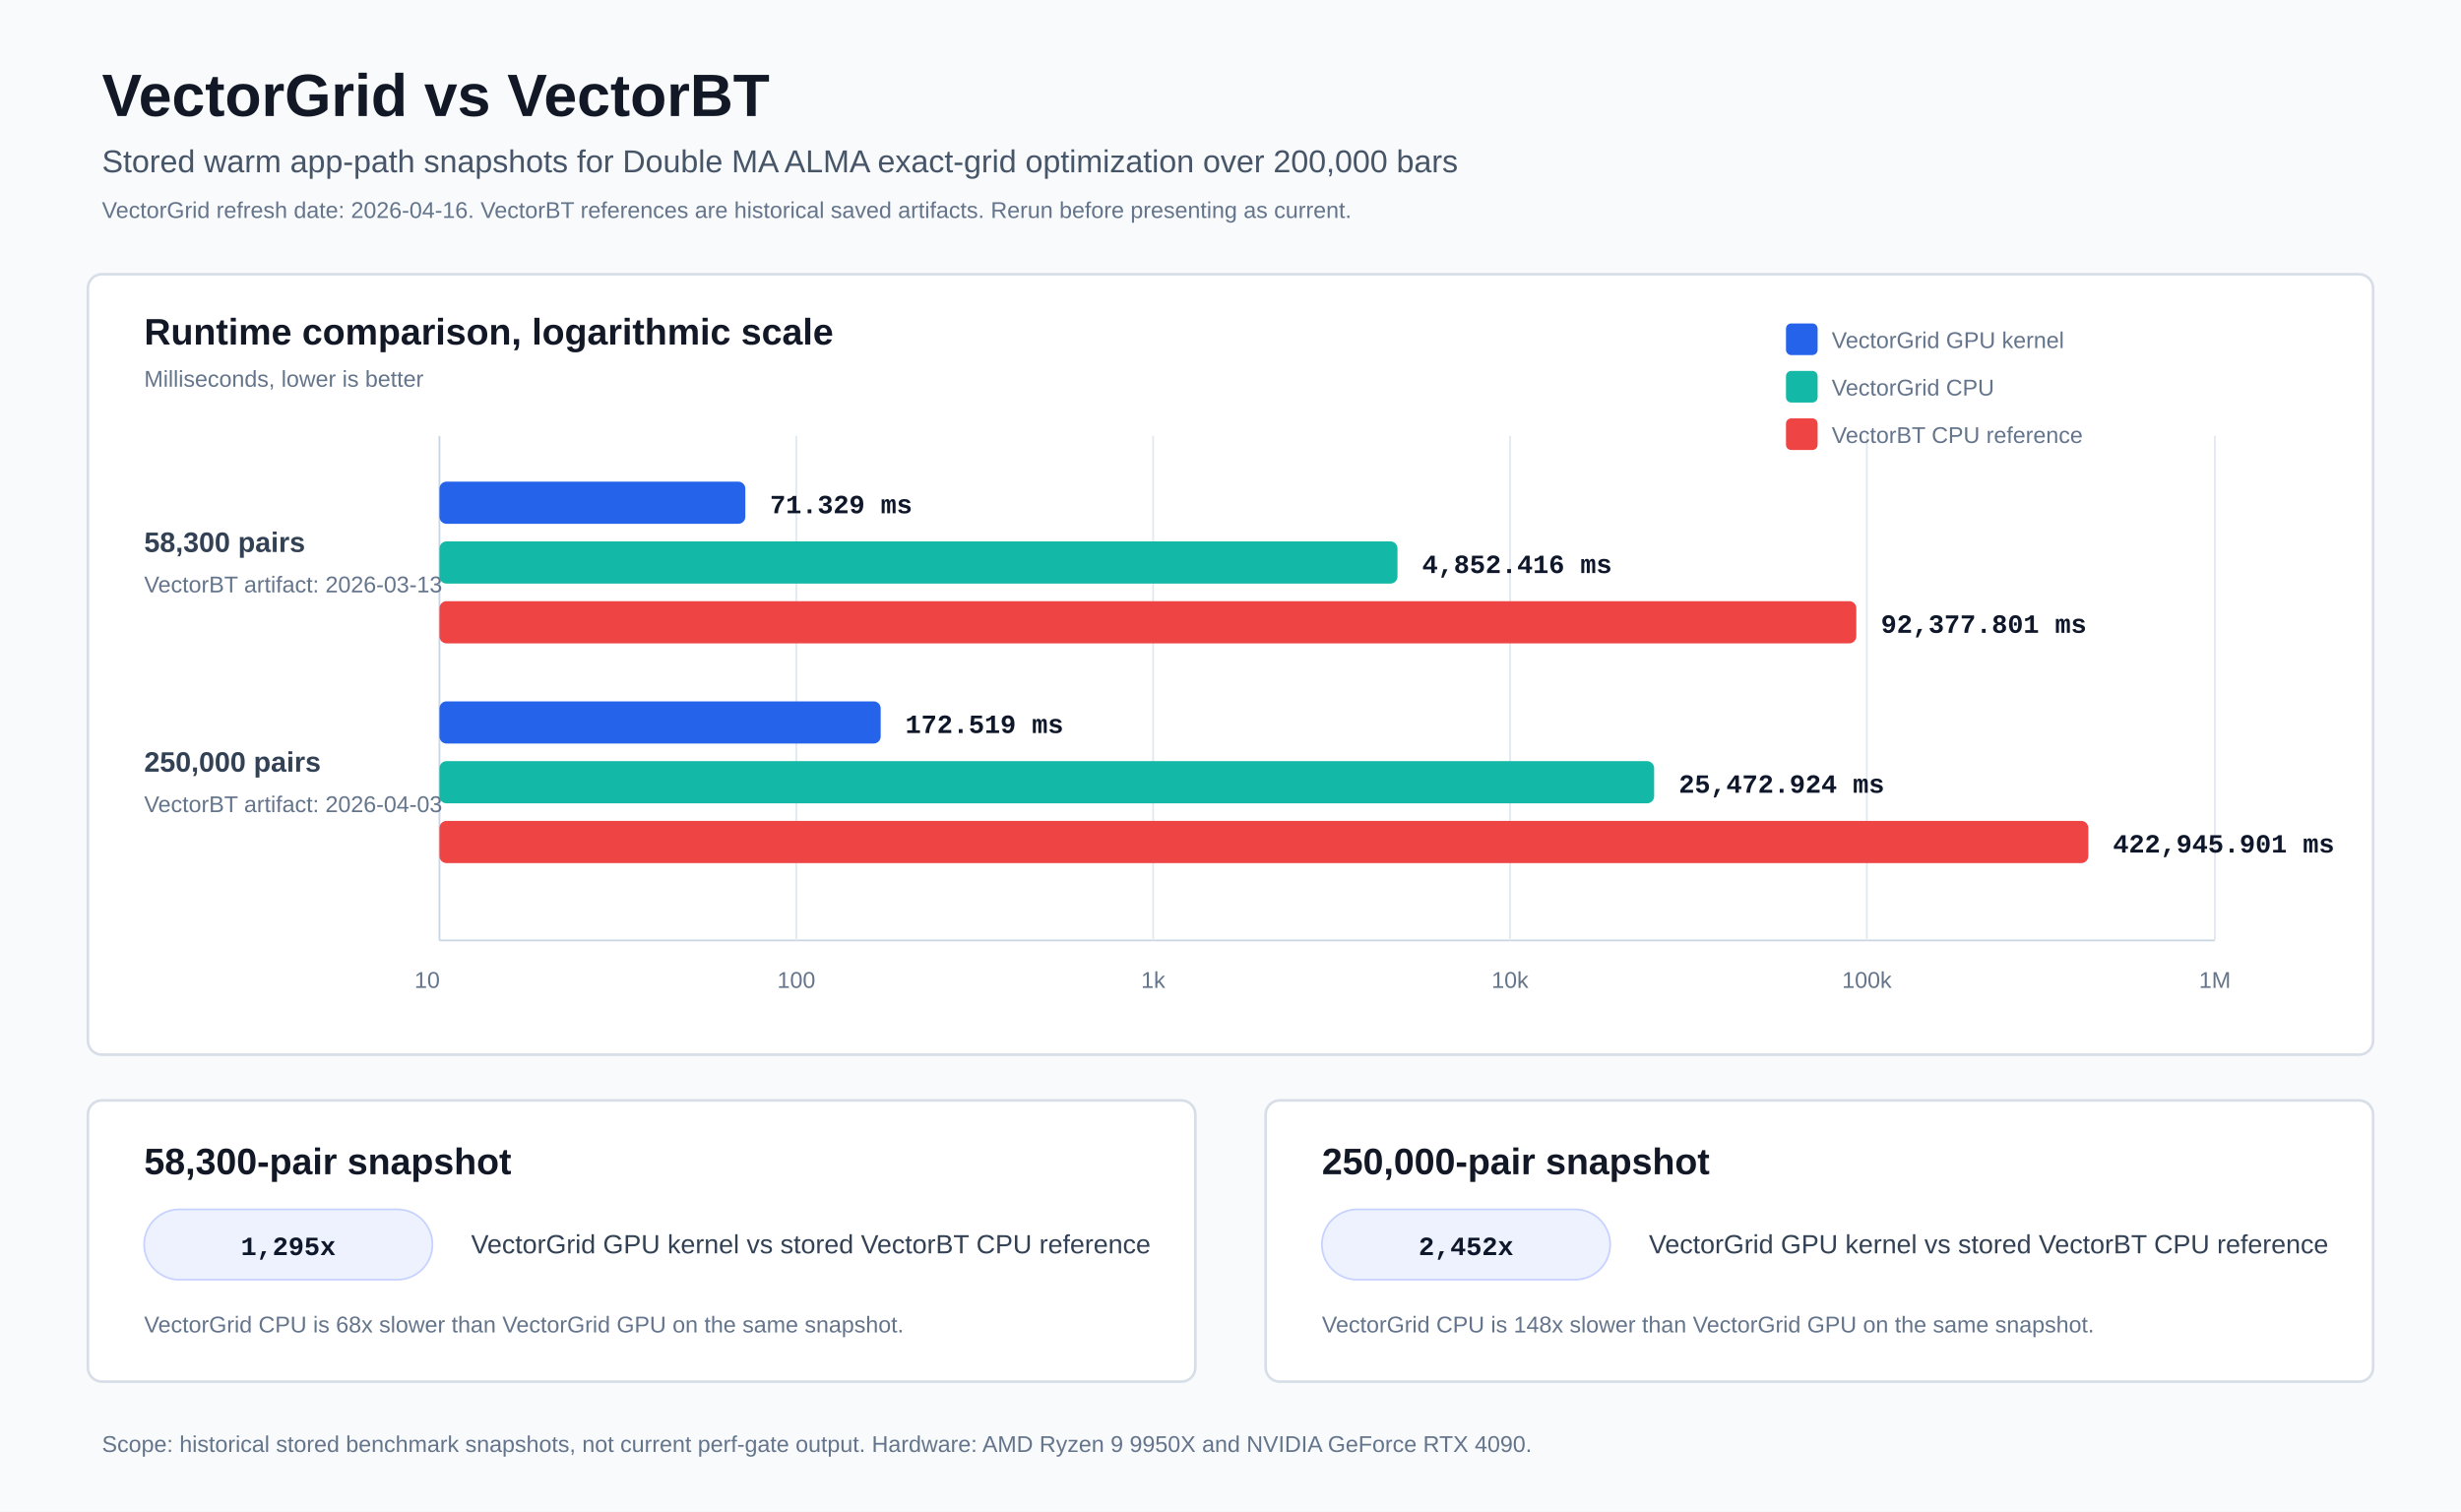
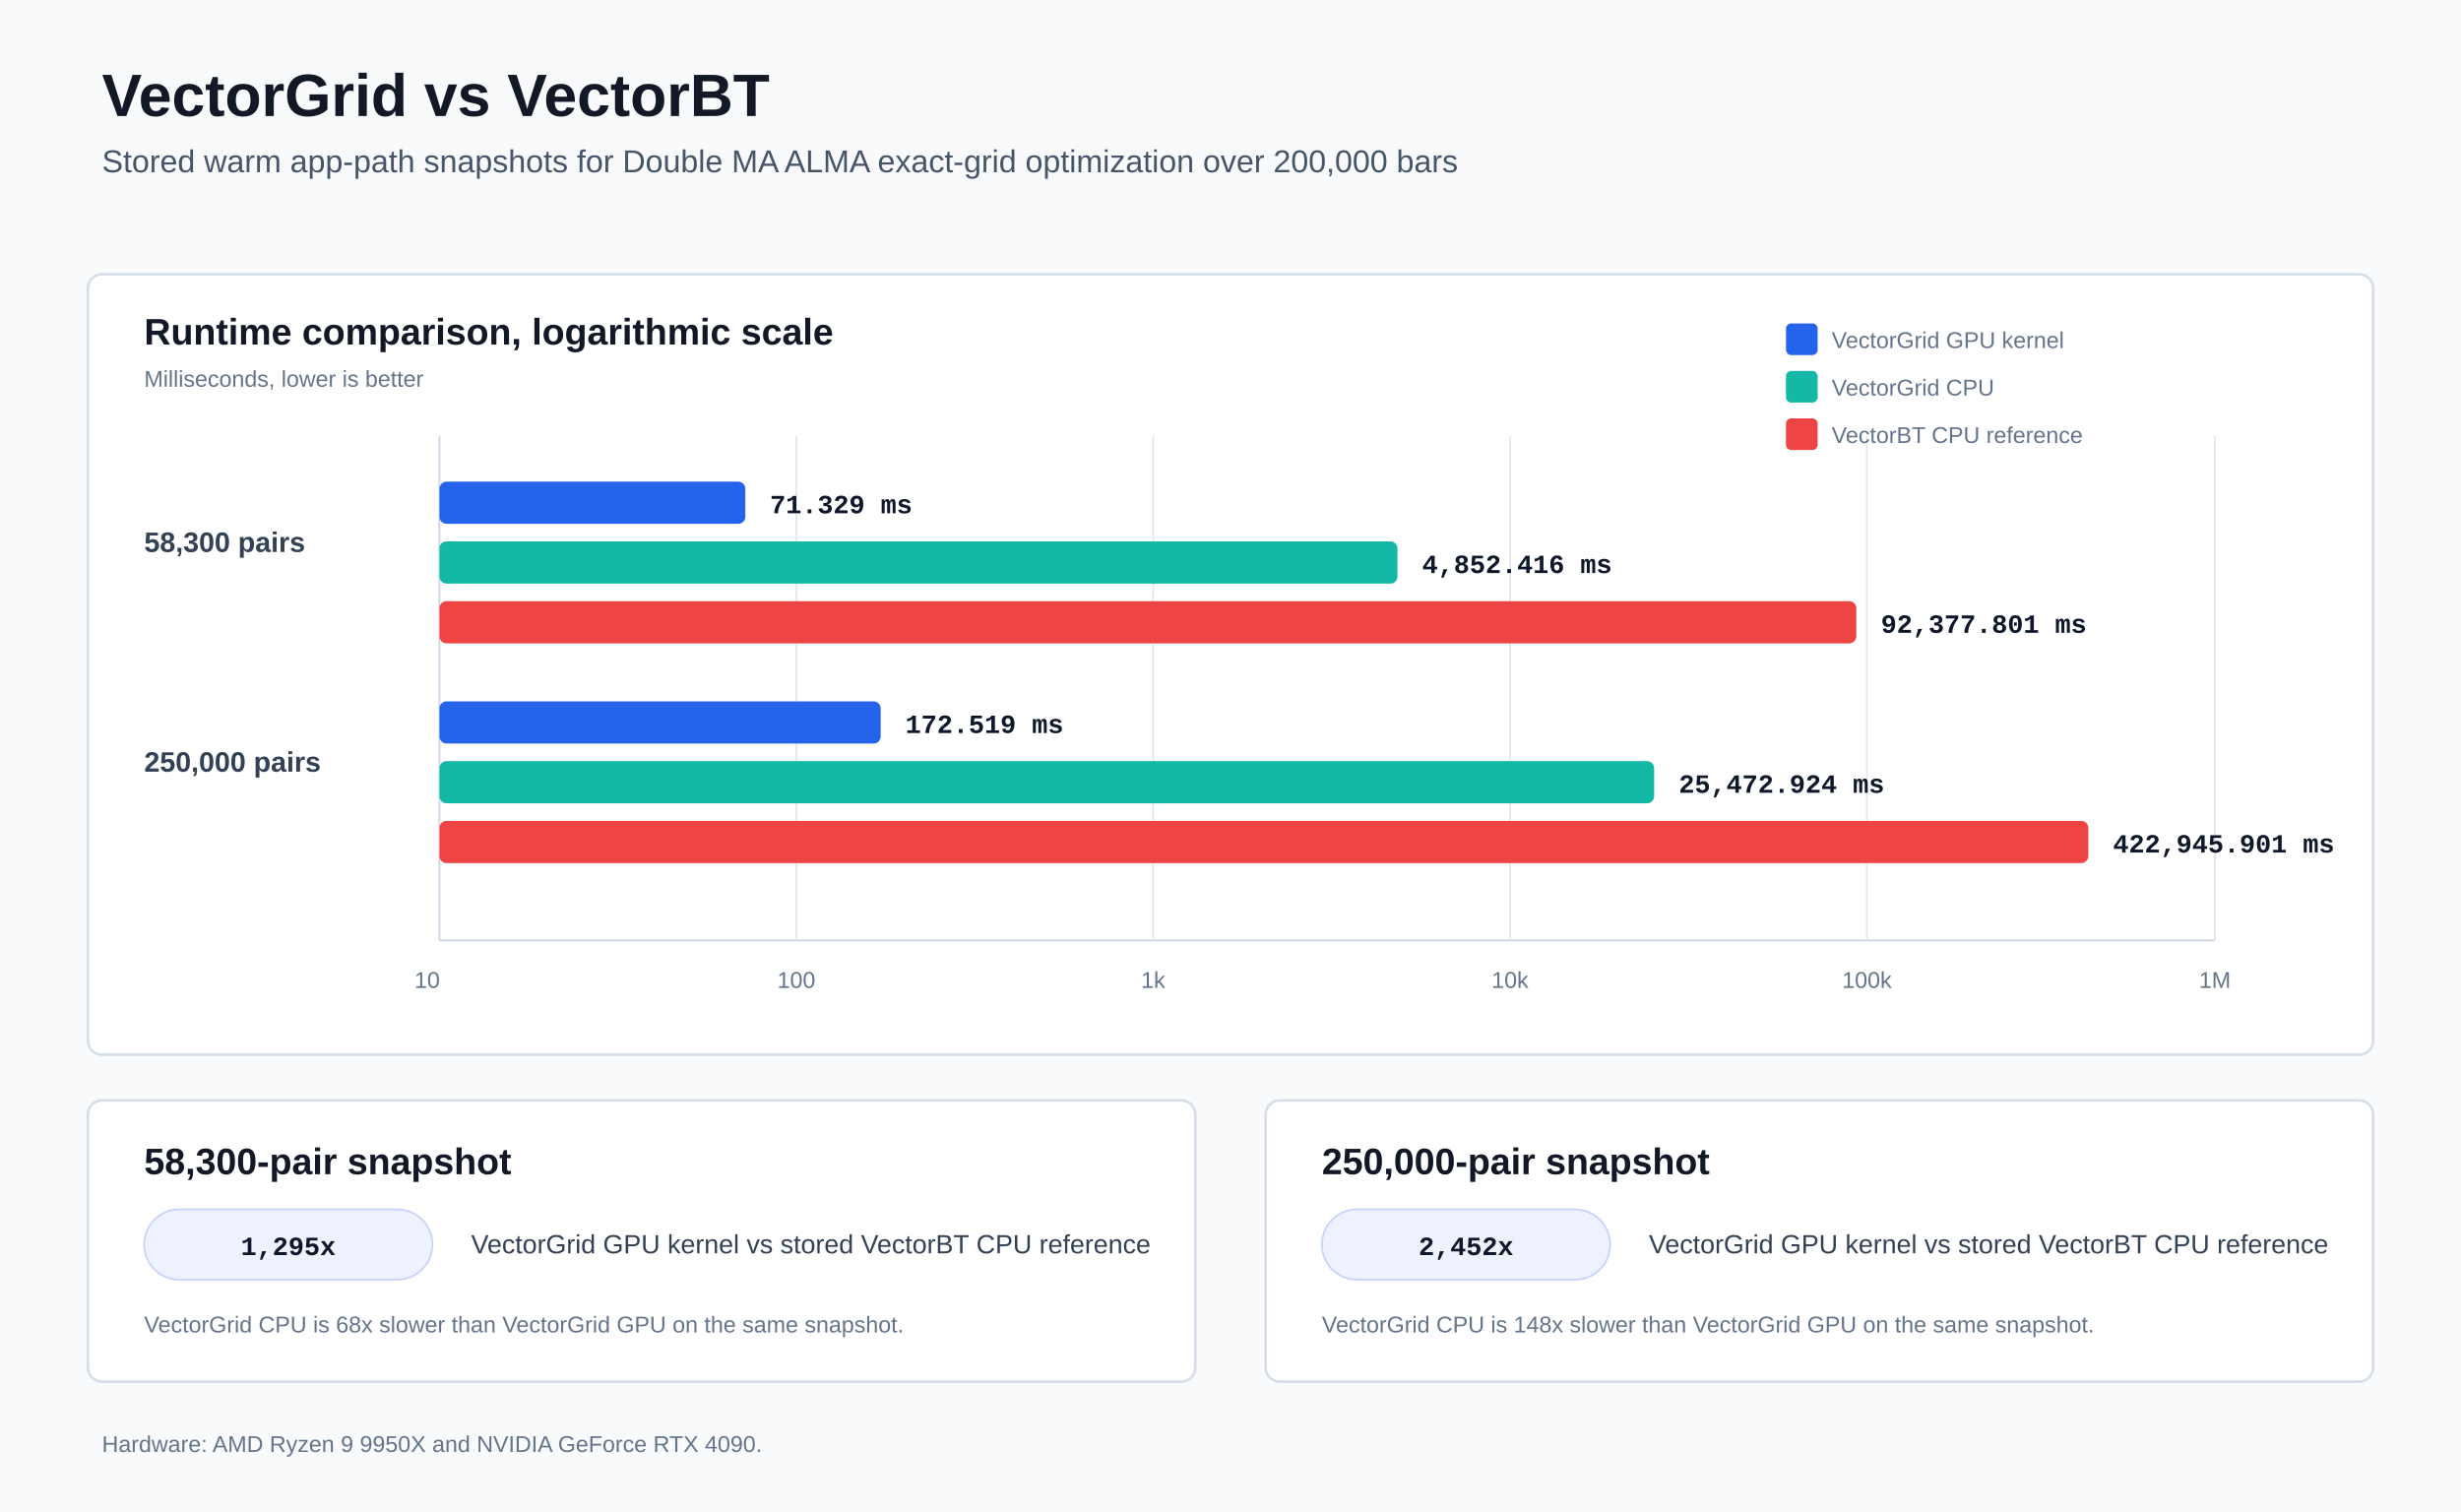
<svg xmlns="http://www.w3.org/2000/svg" width="1400" height="860" viewBox="0 0 1400 860" role="img" aria-labelledby="title desc">
  <defs>
    <style>
      .bg { fill: #f8fafc; }
      .panel { fill: #ffffff; stroke: #d7dee8; stroke-width: 1.5; }
      .title { fill: #121826; font: 700 34px Arial, Helvetica, sans-serif; }
      .subtitle { fill: #475569; font: 400 18px Arial, Helvetica, sans-serif; }
      .section { fill: #121826; font: 700 21px Arial, Helvetica, sans-serif; }
      .label { fill: #334155; font: 600 16px Arial, Helvetica, sans-serif; }
      .small { fill: #64748b; font: 400 13px Arial, Helvetica, sans-serif; }
      .mono { fill: #0f172a; font: 600 15px Consolas, "Courier New", monospace; }
      .axis { stroke: #cbd5e1; stroke-width: 1; }
      .grid { stroke: #e2e8f0; stroke-width: 1; }
      .gpu { fill: #2563eb; }
      .cpu { fill: #14b8a6; }
      .vbt { fill: #ef4444; }
      .badge { fill: #eef2ff; stroke: #c7d2fe; }
      .note { fill: #334155; font: 400 15px Arial, Helvetica, sans-serif; }
    </style>
  </defs>
  <rect class="bg" width="1400" height="860" />
  <text class="title" x="58" y="66">VectorGrid vs VectorBT</text>
  <text class="subtitle" x="58" y="98">Stored warm app-path snapshots for Double MA ALMA exact-grid optimization over 200,000 bars</text>
-   <text class="small" x="58" y="124">VectorGrid refresh date: 2026-04-16. VectorBT references are historical saved artifacts. Rerun before presenting as current.</text>
  <rect class="panel" x="50" y="156" width="1300" height="444" rx="8" />
  <text class="section" x="82" y="196">Runtime comparison, logarithmic scale</text>
  <text class="small" x="82" y="220">Milliseconds, lower is better</text>
  <line class="axis" x1="250" y1="535" x2="1260" y2="535" />
  <line class="axis" x1="250" y1="248" x2="250" y2="535" />
  <line class="grid" x1="453" y1="248" x2="453" y2="535" />
  <line class="grid" x1="656" y1="248" x2="656" y2="535" />
  <line class="grid" x1="859" y1="248" x2="859" y2="535" />
  <line class="grid" x1="1062" y1="248" x2="1062" y2="535" />
  <line class="grid" x1="1260" y1="248" x2="1260" y2="535" />
  <text class="small" x="243" y="562" text-anchor="middle">10</text>
  <text class="small" x="453" y="562" text-anchor="middle">100</text>
  <text class="small" x="656" y="562" text-anchor="middle">1k</text>
  <text class="small" x="859" y="562" text-anchor="middle">10k</text>
  <text class="small" x="1062" y="562" text-anchor="middle">100k</text>
  <text class="small" x="1260" y="562" text-anchor="middle">1M</text>
  <rect class="gpu" x="1016" y="184" width="18" height="18" rx="3" />
  <text class="small" x="1042" y="198">VectorGrid GPU kernel</text>
  <rect class="cpu" x="1016" y="211" width="18" height="18" rx="3" />
  <text class="small" x="1042" y="225">VectorGrid CPU</text>
  <rect class="vbt" x="1016" y="238" width="18" height="18" rx="3" />
  <text class="small" x="1042" y="252">VectorBT CPU reference</text>
  <text class="label" x="82" y="314">58,300 pairs</text>
-   <text class="small" x="82" y="337">VectorBT artifact: 2026-03-13</text>
  <text class="label" x="82" y="439">250,000 pairs</text>
-   <text class="small" x="82" y="462">VectorBT artifact: 2026-04-03</text>
  <rect class="gpu" x="250" y="274" width="174" height="24" rx="4" />
  <text class="mono" x="438" y="292">71.329 ms</text>
  <rect class="cpu" x="250" y="308" width="545" height="24" rx="4" />
  <text class="mono" x="809" y="326">4,852.416 ms</text>
  <rect class="vbt" x="250" y="342" width="806" height="24" rx="4" />
  <text class="mono" x="1070" y="360">92,377.801 ms</text>
  <rect class="gpu" x="250" y="399" width="251" height="24" rx="4" />
  <text class="mono" x="515" y="417">172.519 ms</text>
  <rect class="cpu" x="250" y="433" width="691" height="24" rx="4" />
  <text class="mono" x="955" y="451">25,472.924 ms</text>
  <rect class="vbt" x="250" y="467" width="938" height="24" rx="4" />
  <text class="mono" x="1202" y="485">422,945.901 ms</text>
  <rect class="panel" x="50" y="626" width="630" height="160" rx="8" />
  <text class="section" x="82" y="668">58,300-pair snapshot</text>
  <rect class="badge" x="82" y="688" width="164" height="40" rx="20" />
  <text class="mono" x="164" y="714" text-anchor="middle">1,295x</text>
  <text class="note" x="268" y="713">VectorGrid GPU kernel vs stored VectorBT CPU reference</text>
  <text class="small" x="82" y="758">VectorGrid CPU is 68x slower than VectorGrid GPU on the same snapshot.</text>
  <rect class="panel" x="720" y="626" width="630" height="160" rx="8" />
  <text class="section" x="752" y="668">250,000-pair snapshot</text>
  <rect class="badge" x="752" y="688" width="164" height="40" rx="20" />
  <text class="mono" x="834" y="714" text-anchor="middle">2,452x</text>
  <text class="note" x="938" y="713">VectorGrid GPU kernel vs stored VectorBT CPU reference</text>
  <text class="small" x="752" y="758">VectorGrid CPU is 148x slower than VectorGrid GPU on the same snapshot.</text>
-   <text class="small" x="58" y="826">Scope: historical stored benchmark snapshots, not current perf-gate output. Hardware: AMD Ryzen 9 9950X and NVIDIA GeForce RTX 4090.</text>
+   <text class="small" x="58" y="826">Hardware: AMD Ryzen 9 9950X and NVIDIA GeForce RTX 4090.</text>
</svg>
